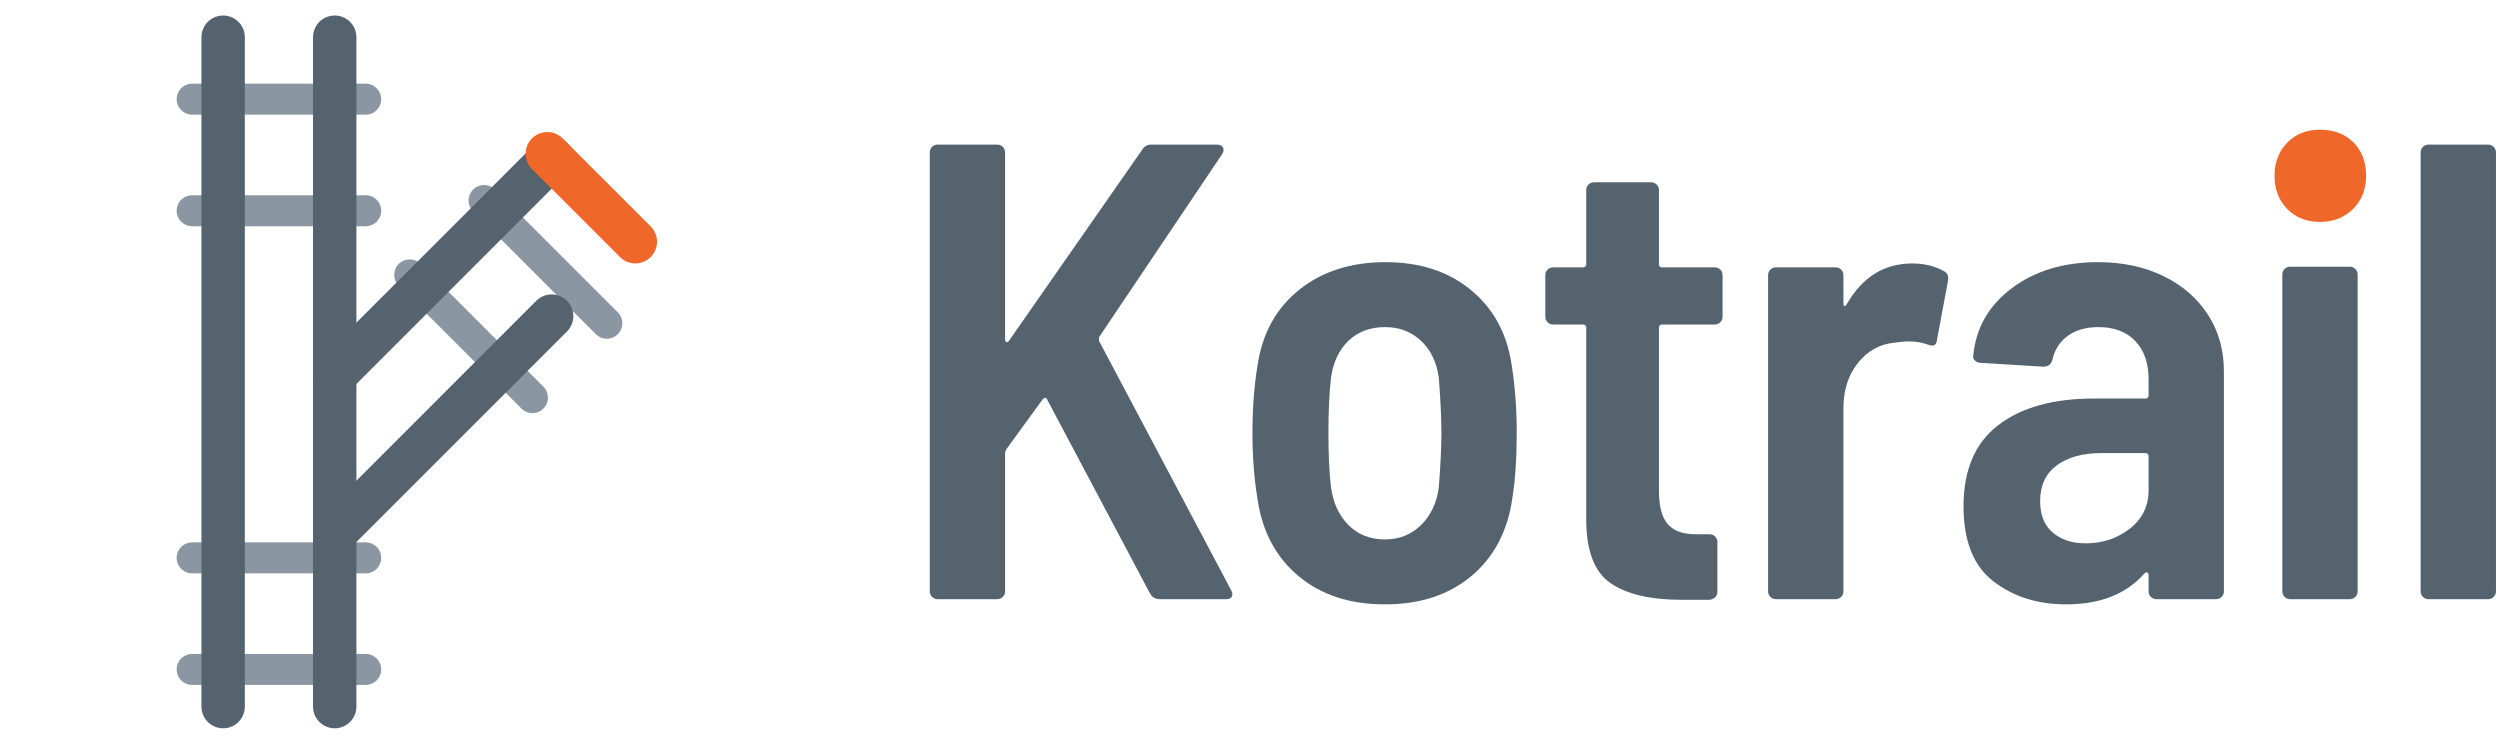
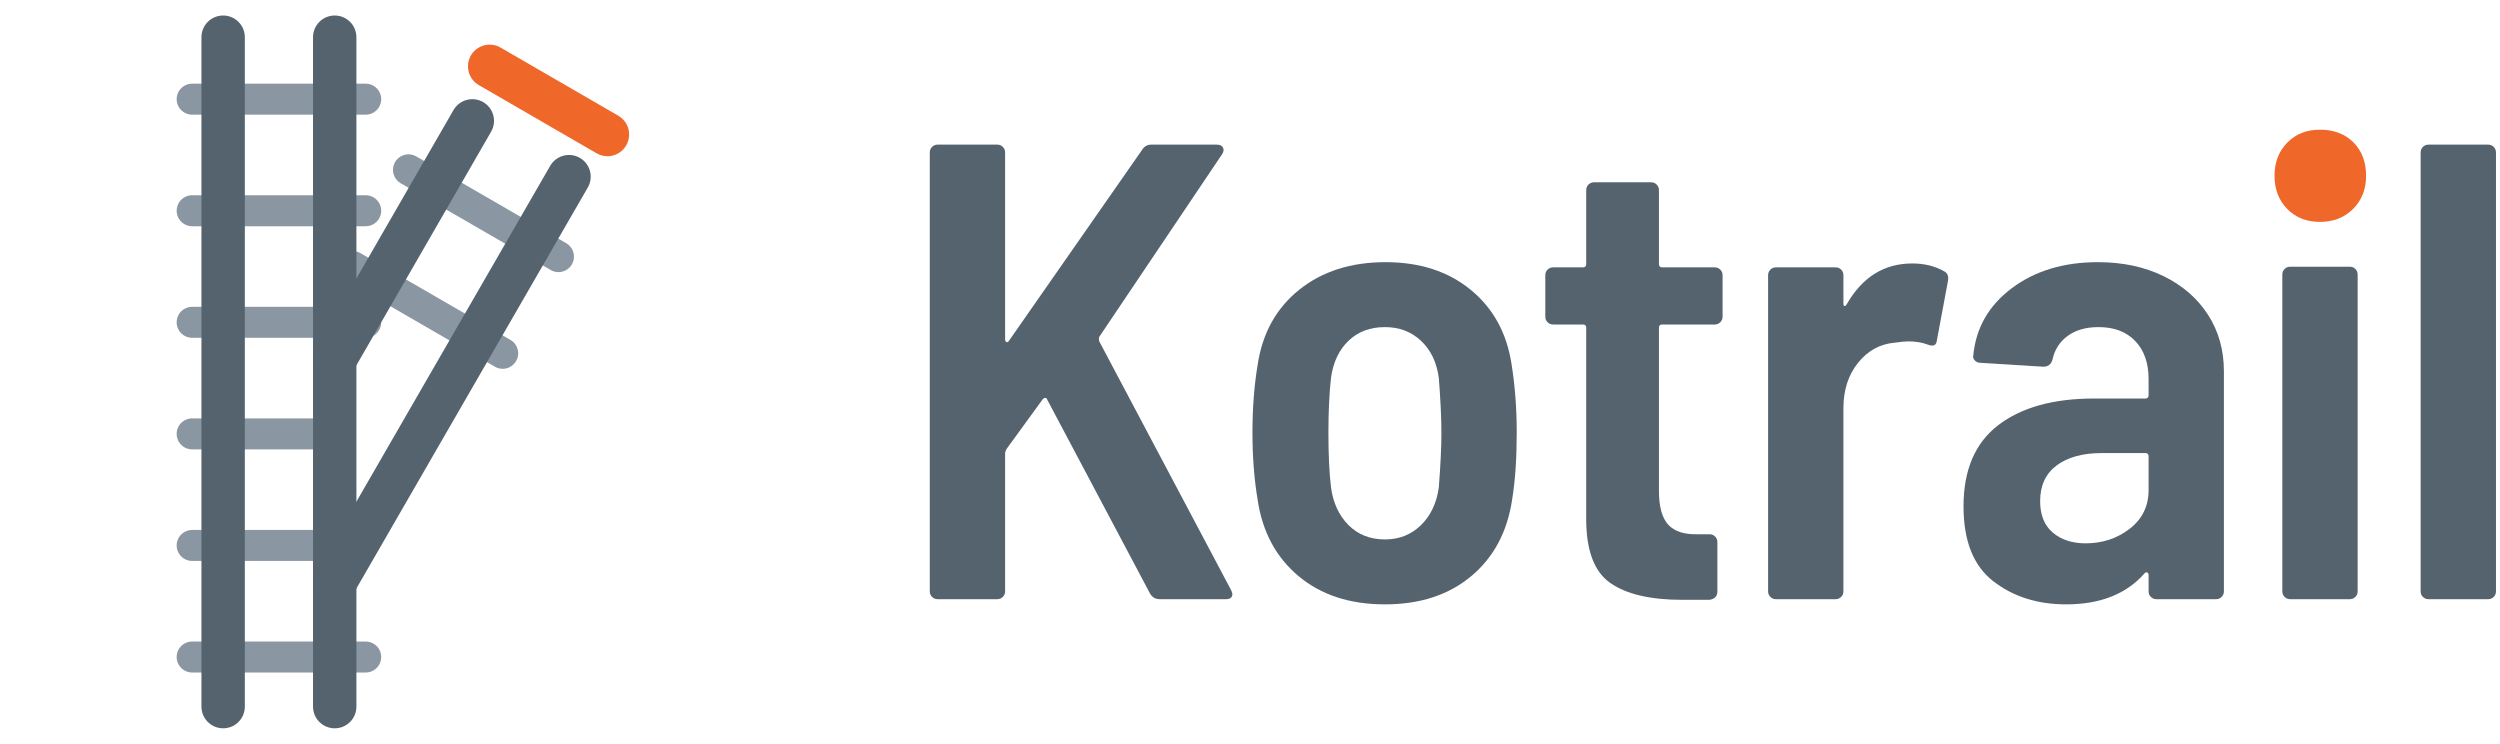
<svg xmlns="http://www.w3.org/2000/svg" width="242" height="72" viewBox="0 0 242 72" role="img" aria-label="Kotrail">
  <g transform="translate(0 0) scale(0.6)">
    <g stroke="#8A97A3" stroke-width="5" stroke-linecap="round" fill="none">
-       <path d="M31 16H59M31 34H59M31 90H59M31 108H59" />
-       <path d="M66.1 44.35L85.9 64.15M78.1 32.35L97.9 52.15" />
+       <path d="M31 16H59M31 34H59M31 52H59M31 70H54M31 88H54M31 106H59" />
+       <path d="M65.9 27.4L90.1 41.4M56.9 43L81.1 57" />
    </g>
    <g stroke="#55636F" stroke-width="7" stroke-linecap="round" fill="none">
      <path d="M36 6V114M54 6V114" />
-       <path d="M54 86L89 51M54 60.5L89 25.5" />
+       <path d="M54 94L91.8 28.5M54 58L76.2 19.5" />
    </g>
-     <path stroke="#F0672A" d="M88.3 24.8L102.5 39" stroke-width="7" stroke-linecap="round" fill="none" />
+     <path stroke="#F0672A" d="M79 10.7L98 21.7" stroke-width="7" stroke-linecap="round" fill="none" />
  </g>
  <path fill="#55636F" transform="translate(85.98 58.0) scale(0.062857 -0.062857)" d="M64 12V688Q64 693 67.5 696.5Q71 700 76 700H168Q173 700 176.5 696.5Q180 693 180 688V400Q180 397 182.0 396.0Q184 395 186 398L391 692Q396 700 405 700H506Q513 700 515.5 695.5Q518 691 514 685L325 404Q324 401 325 397L528 14Q530 10 530 8Q530 0 520 0H418Q408 0 403 9L245 307Q244 310 242.0 310.0Q240 310 238 308L182 231Q180 227 180 225V12Q180 7 176.5 3.5Q173 0 168 0H76Q71 0 67.5 3.5Q64 7 64 12Z" />
  <path fill="#55636F" transform="translate(118.66 58.0) scale(0.062857 -0.062857)" d="M49 153Q41 201 41 256Q41 313 49 361Q60 434 113.0 476.5Q166 519 246 519Q325 519 377.0 476.5Q429 434 440 362Q448 312 448 257Q448 197 441 154Q430 79 378.0 35.5Q326 -8 245 -8Q164 -8 112.0 35.5Q60 79 49 153ZM328 172Q332 224 332 256Q332 289 328 341Q323 377 300.5 398.0Q278 419 245 419Q211 419 189.0 398.0Q167 377 162 341Q158 306 158 256Q158 205 162 172Q167 136 189.0 114.0Q211 92 245 92Q278 92 300.5 114.0Q323 136 328 172Z" />
  <path fill="#55636F" transform="translate(148.14 58.0) scale(0.062857 -0.062857)" d="M284 423H203Q198 423 198 418V167Q198 130 212.5 114.5Q227 99 258 100H276Q281 100 284.5 96.5Q288 93 288 88V12Q288 1 276 -1H234Q160 -1 123.0 25.0Q86 51 86 123V418Q86 423 81 423H35Q30 423 26.5 426.5Q23 430 23 435V499Q23 504 26.5 507.5Q30 511 35 511H81Q86 511 86 516V630Q86 635 89.5 638.5Q93 642 98 642H186Q191 642 194.5 638.5Q198 635 198 630V516Q198 511 203 511H284Q289 511 292.5 507.5Q296 504 296 499V435Q296 430 292.5 426.5Q289 423 284 423Z" />
  <path fill="#55636F" transform="translate(167.82 58.0) scale(0.062857 -0.062857)" d="M324 505Q332 501 330 490L313 399Q312 387 299 392Q286 397 269 397Q262 397 248 395Q214 392 191.5 364.0Q169 336 169 294V12Q169 7 165.5 3.5Q162 0 157 0H65Q60 0 56.5 3.5Q53 7 53 12V499Q53 504 56.5 507.5Q60 511 65 511H157Q162 511 165.5 507.5Q169 504 169 499V456Q169 452 170.5 451.5Q172 451 174 454Q210 517 275 517Q303 517 324 505Z" />
  <path fill="#55636F" transform="translate(188.12 58.0) scale(0.062857 -0.062857)" d="M432 351V12Q432 7 428.5 3.5Q425 0 420 0H328Q323 0 319.5 3.5Q316 7 316 12V37Q316 40 314.0 41.0Q312 42 310 40Q268 -8 189 -8Q123 -8 77.0 27.5Q31 63 31 143Q31 227 84.5 268.0Q138 309 232 309H311Q316 309 316 314V339Q316 376 295.5 397.5Q275 419 239 419Q210 419 191.5 405.5Q173 392 168 369Q165 358 154 358L57 364Q52 364 48.5 367.5Q45 371 46 375Q52 439 105.5 479.0Q159 519 238 519Q295 519 339.0 497.5Q383 476 407.5 438.0Q432 400 432 351ZM316 168V220Q316 225 311 225H244Q200 225 174.5 206.0Q149 187 149 151Q149 119 168.5 102.5Q188 86 219 86Q258 86 287.0 108.5Q316 131 316 168Z" />
  <path fill="#F0672A" transform="translate(217.22 58.0) scale(0.062857 -0.062857)" d="M47 652Q47 683 66.5 703.0Q86 723 117 723Q149 723 168.5 703.5Q188 684 188 652Q188 621 168.0 601.0Q148 581 117 581Q86 581 66.5 601.0Q47 621 47 652Z" />
  <path fill="#55636F" transform="translate(217.22 58.0) scale(0.062857 -0.062857)" d="M59 12V500Q59 505 62.5 508.5Q66 512 71 512H163Q168 512 171.5 508.5Q175 505 175 500V12Q175 7 171.5 3.5Q168 0 163 0H71Q66 0 62.5 3.5Q59 7 59 12Z" />
  <path fill="#55636F" transform="translate(231.05 58.0) scale(0.062857 -0.062857)" d="M52 12V688Q52 693 55.5 696.5Q59 700 64 700H156Q161 700 164.5 696.5Q168 693 168 688V12Q168 7 164.5 3.5Q161 0 156 0H64Q59 0 55.5 3.5Q52 7 52 12Z" />
</svg>
